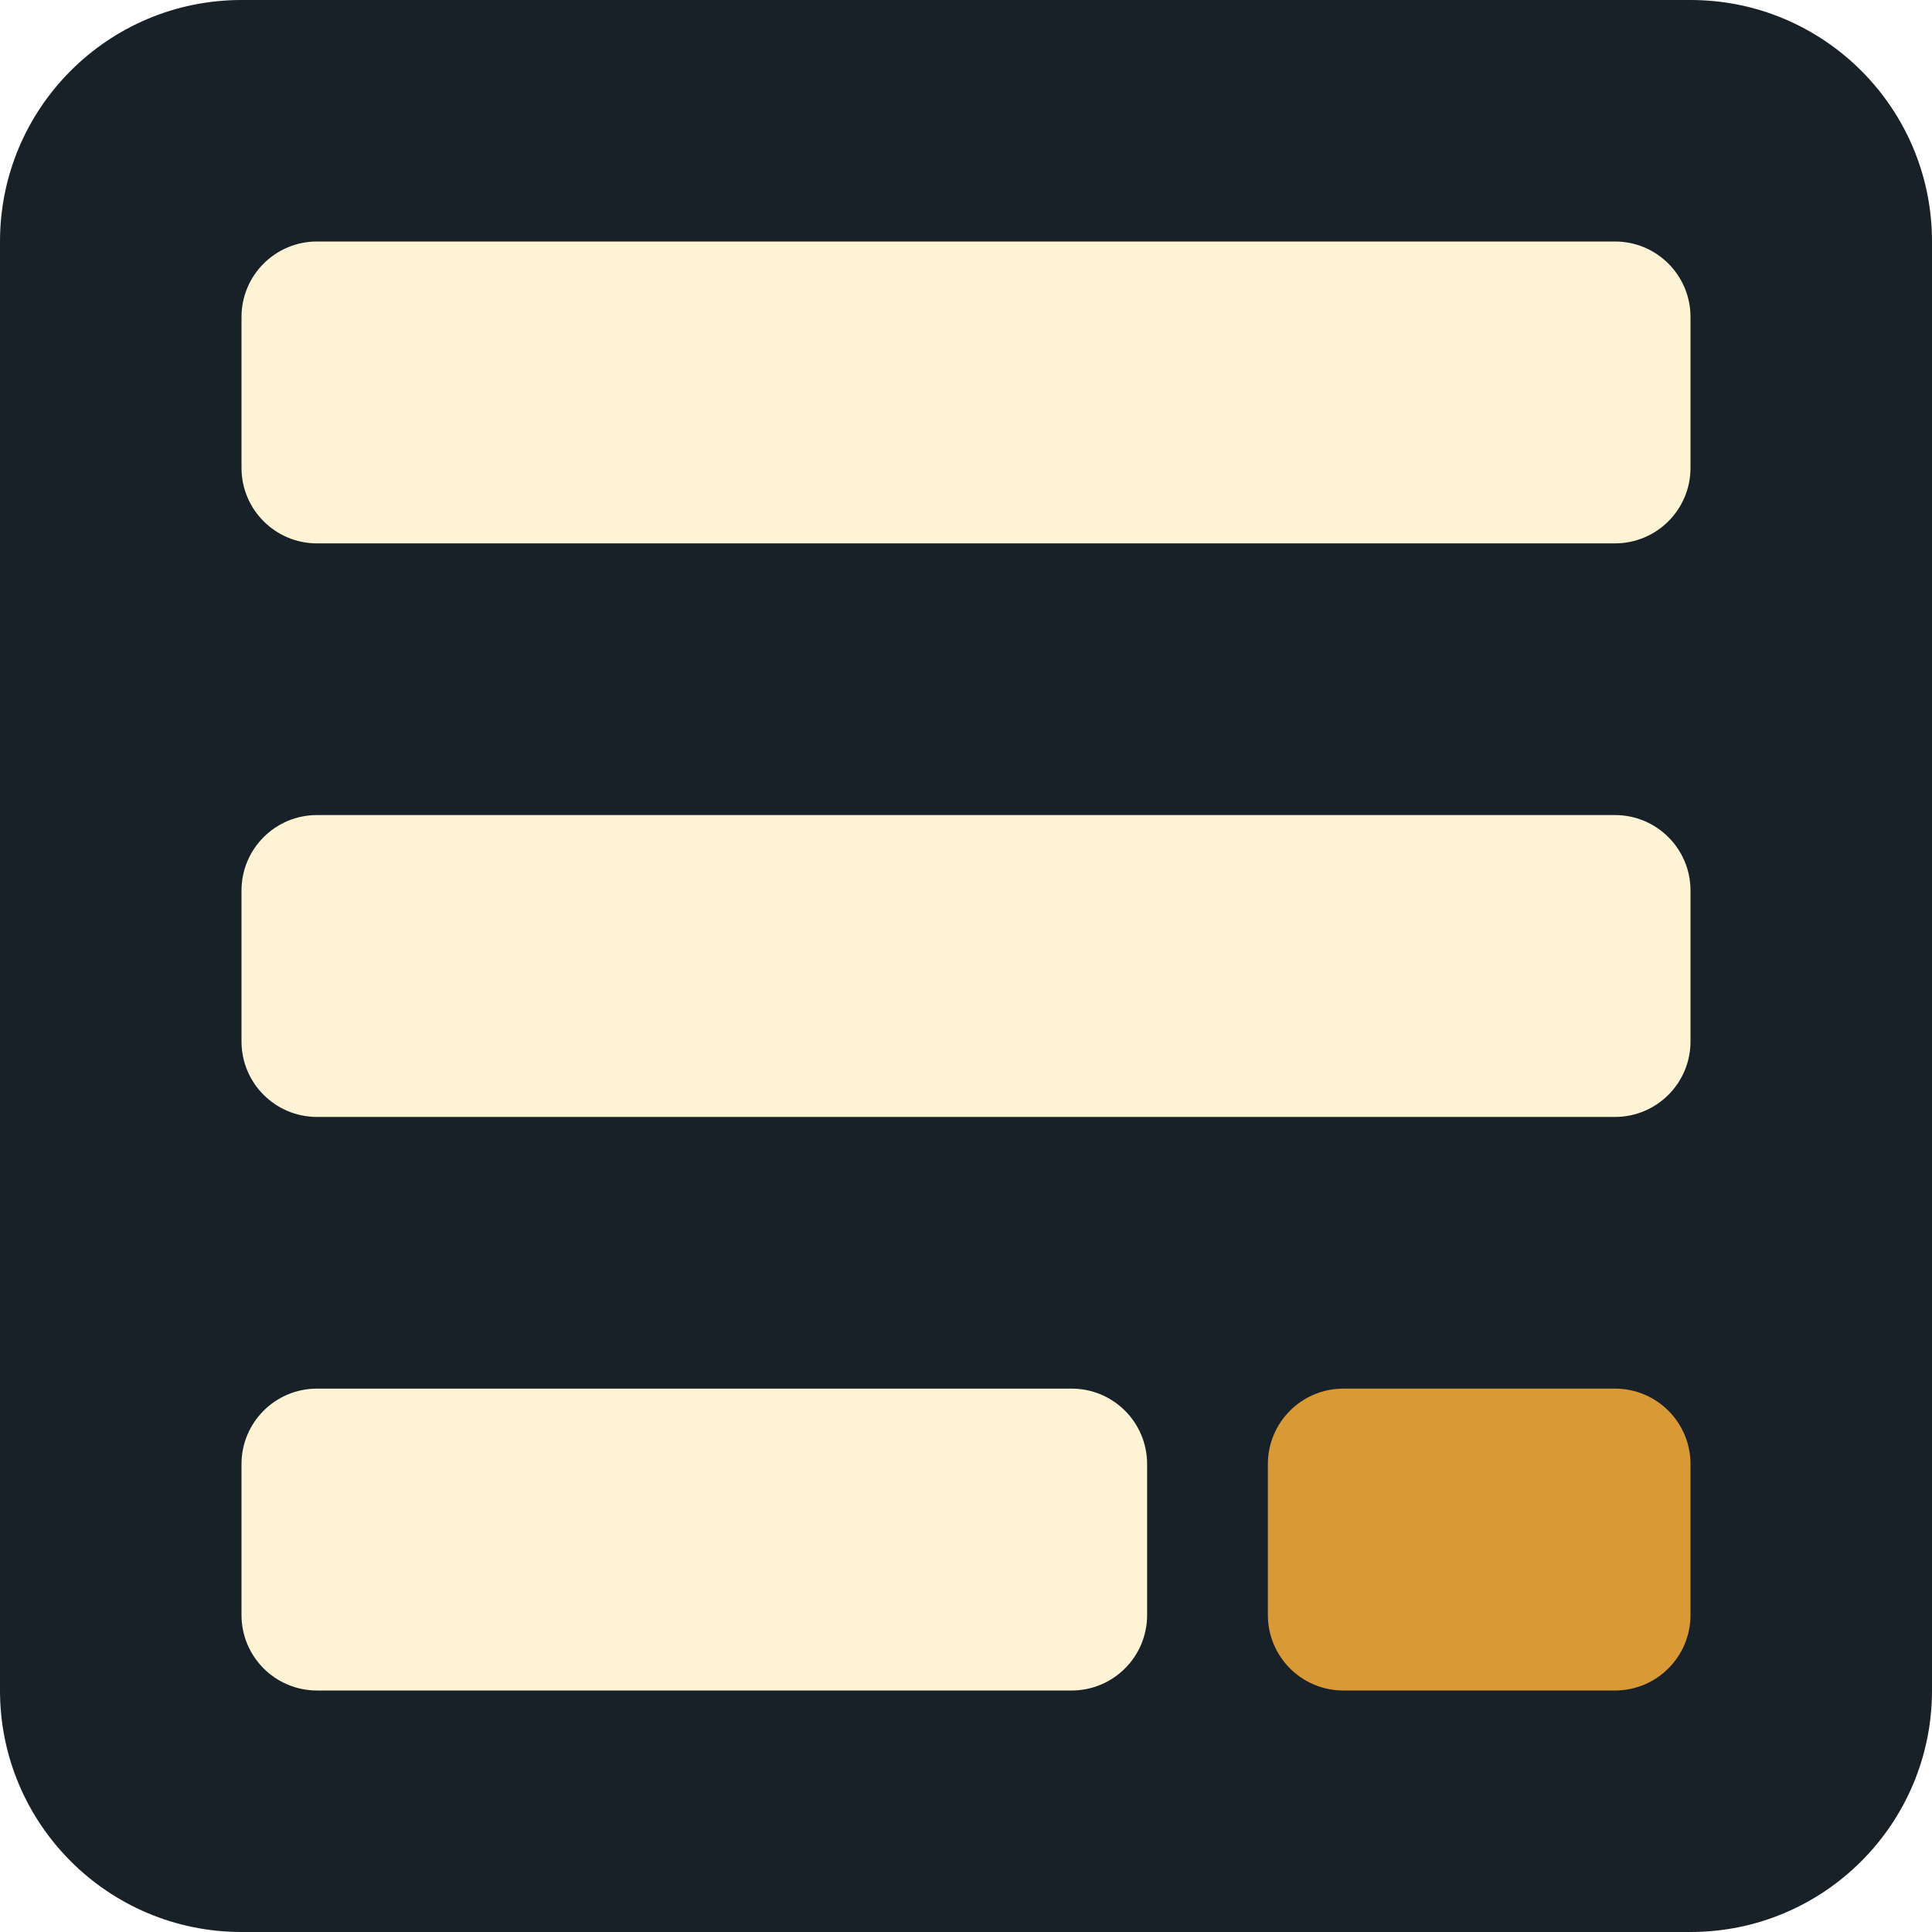
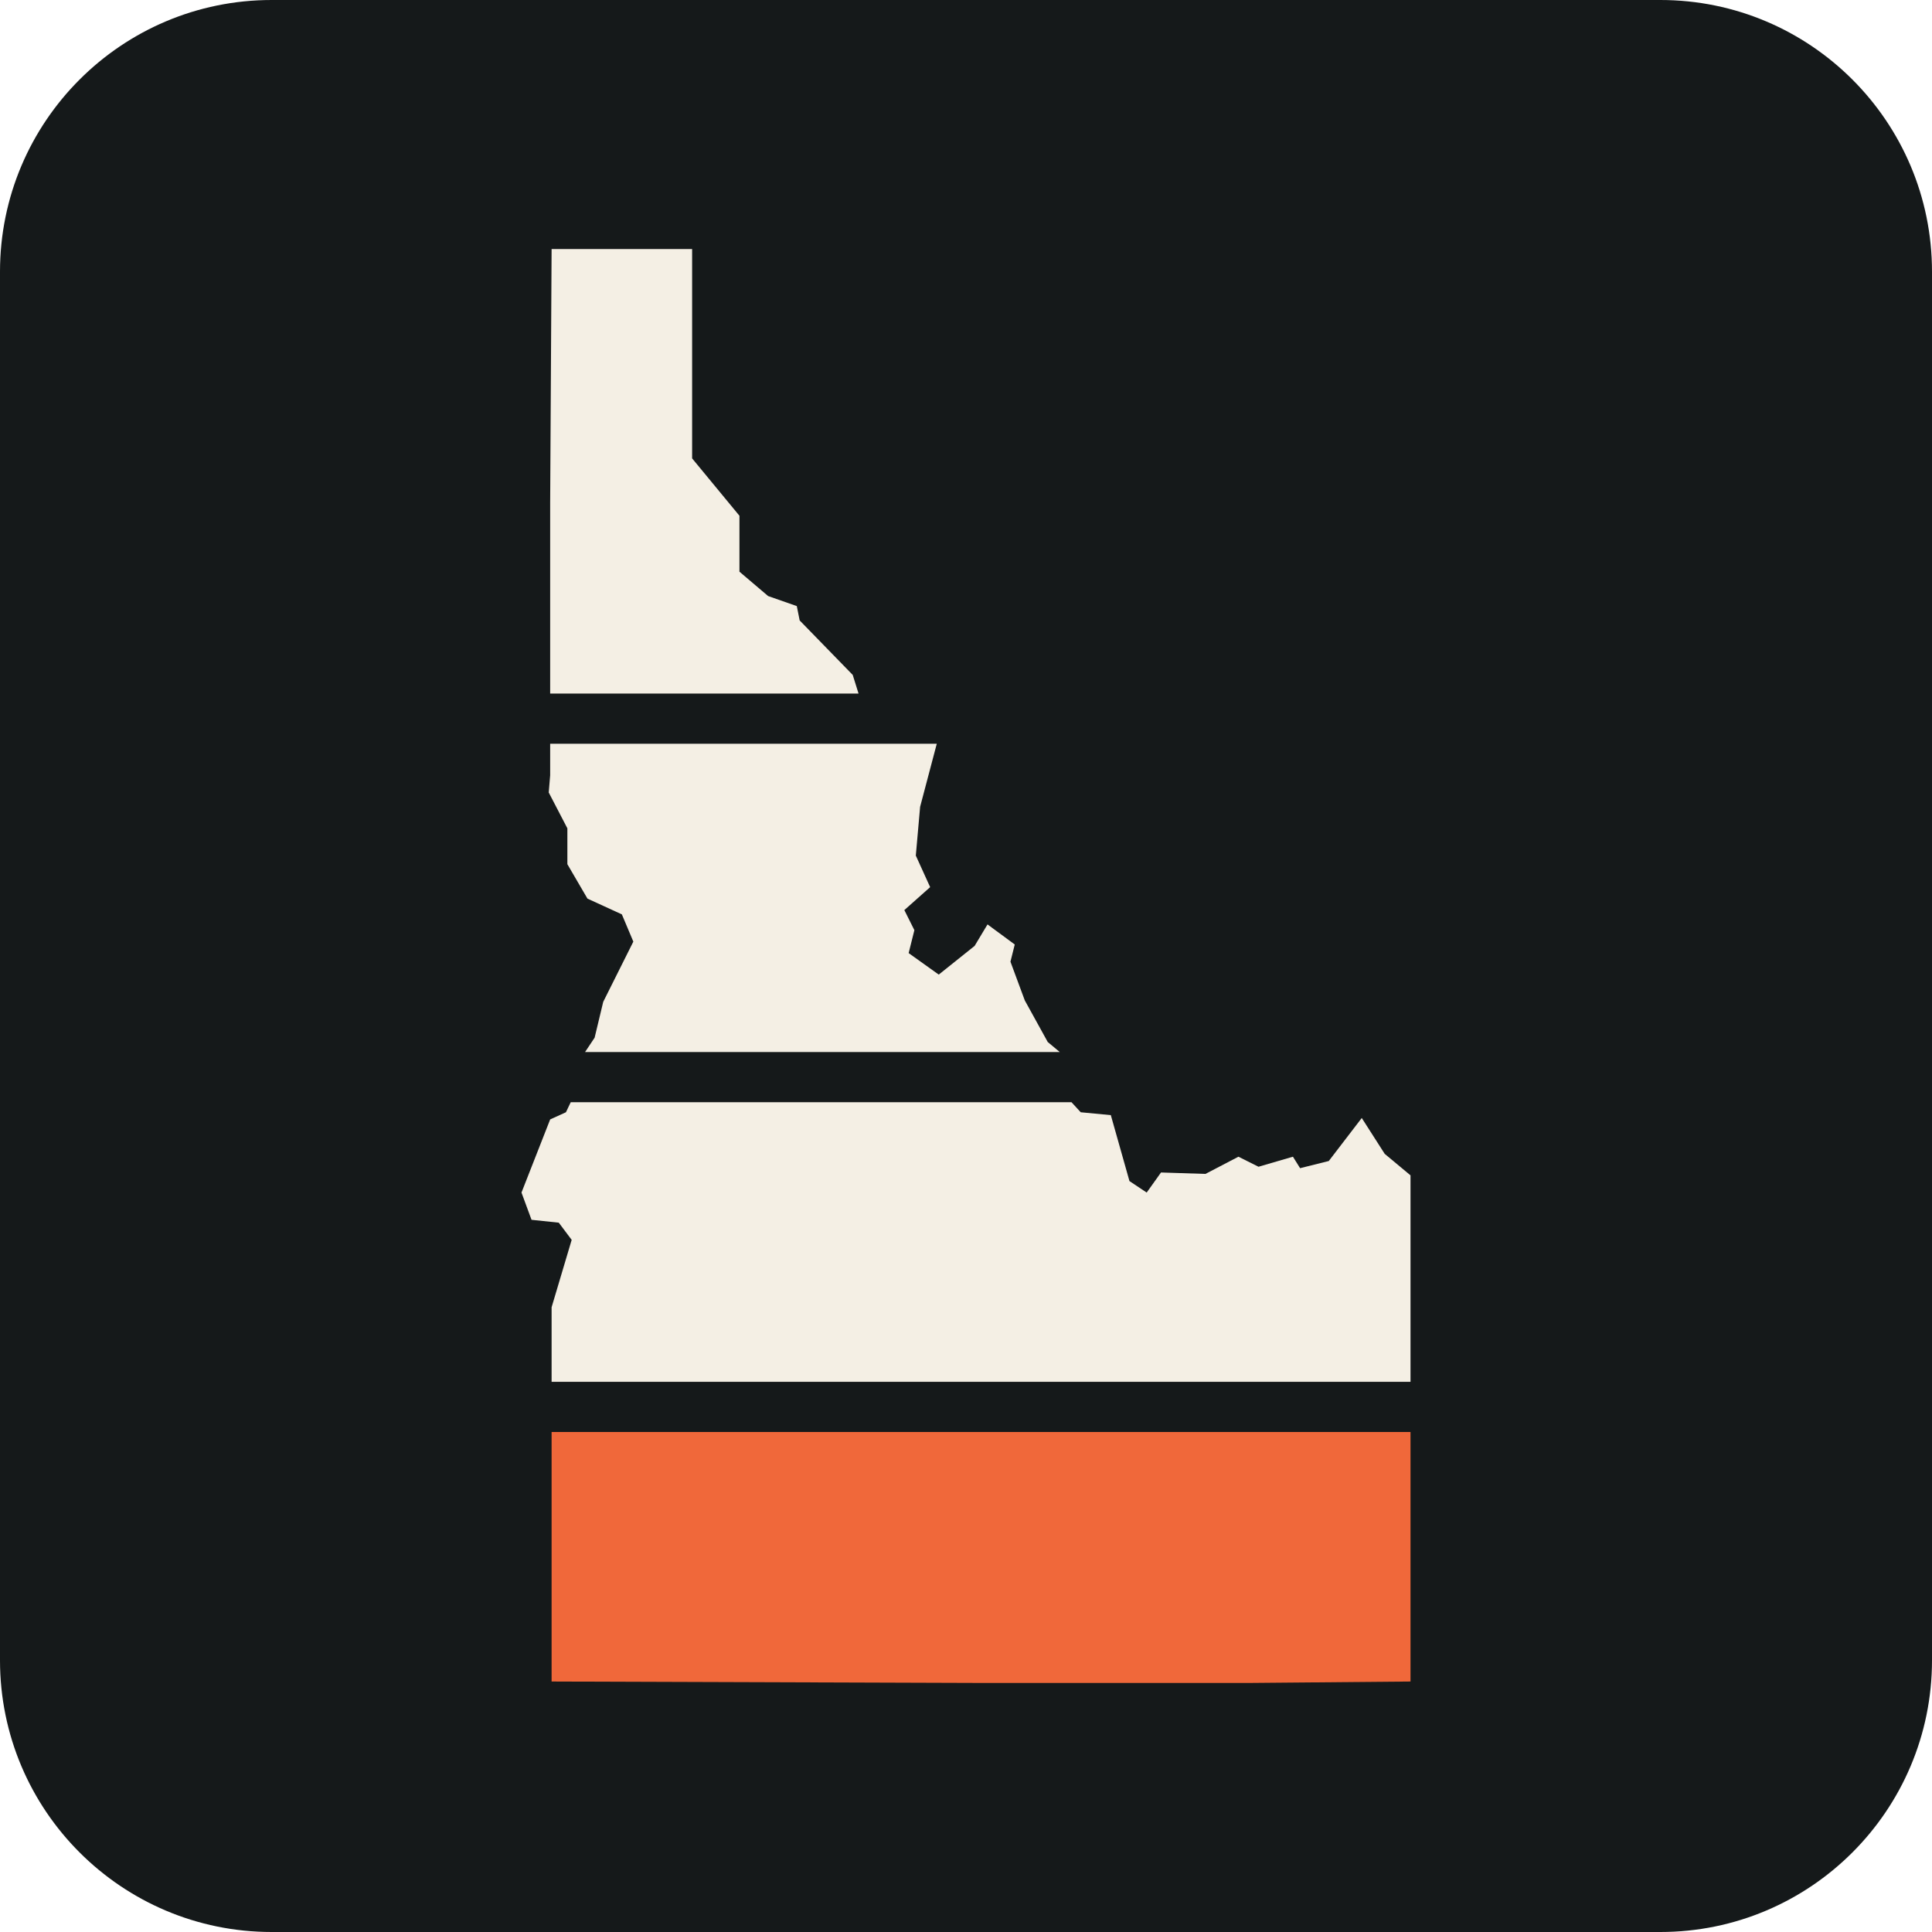
<svg xmlns="http://www.w3.org/2000/svg" viewBox="0 0 512 512" role="img" aria-label="The Idaho Stack mark">
-   <rect width="512" height="512" rx="64" fill="#182028" />
-   <rect x="64" y="64" width="384" height="80" rx="20" fill="#fff3d6" />
-   <rect x="64" y="216" width="384" height="80" rx="20" fill="#fff3d6" />
-   <rect x="64" y="368" width="240" height="80" rx="20" fill="#fff3d6" />
-   <rect x="336" y="368" width="112" height="80" rx="20" fill="#d99a35" />
+   <rect width="512" height="512" rx="72" fill="#15191A" />
+   <g transform="translate(138.2 66.0) scale(3.8)">
+     <defs>
+       <clipPath id="s">
+         <path d="M11.9 0.0 11.9 14.6 15.2 18.6 15.2 22.5 17.2 24.2 19.2 24.9 19.4 25.9 23.1 29.7 23.6 31.3 26.2 32.8 26.3 33.7 29.2 33.6 27.8 38.9 27.5 42.3 28.5 44.5 26.7 46.1 27.4 47.5 27.0 49.1 29.1 50.6 31.6 48.6 32.5 47.1 34.4 48.5 34.1 49.7 35.1 52.4 36.7 55.3 37.9 56.3 37.9 59.0 39.0 60.2 41.1 60.4 42.4 65.0 43.6 65.8 44.6 64.4 47.7 64.5 50.0 63.3 51.4 64.0 53.8 63.3 54.3 64.1 56.3 63.6 58.6 60.6 60.2 63.1 62.0 64.6 62.0 99.9 50.8 100.0 32.0 100.0 2.1 99.9 2.1 73.8 3.5 69.1 2.6 67.9 0.7 67.7 0.0 65.8 2.0 60.7 3.1 60.2 4.1 58.1 3.9 56.8 5.1 55.0 5.7 52.5 7.8 48.3 7.0 46.4 4.6 45.3 3.2 42.9 3.2 40.4 1.9 37.9 2.0 36.7 2.0 17.7 2.1 0.0Z" />
+       </clipPath>
+     </defs>
+     <g clip-path="url(#s)">
+       <rect x="-1" y="0" width="64" height="31" fill="#F4EFE4" />
+       <rect x="-1" y="34.5" width="64" height="21.5" fill="#F4EFE4" />
+       <rect x="-1" y="59.5" width="64" height="19.5" fill="#F4EFE4" />
+       <rect x="-1" y="82.5" width="64" height="18.0" fill="#F0683A" />
+     </g>
+   </g>
</svg>
